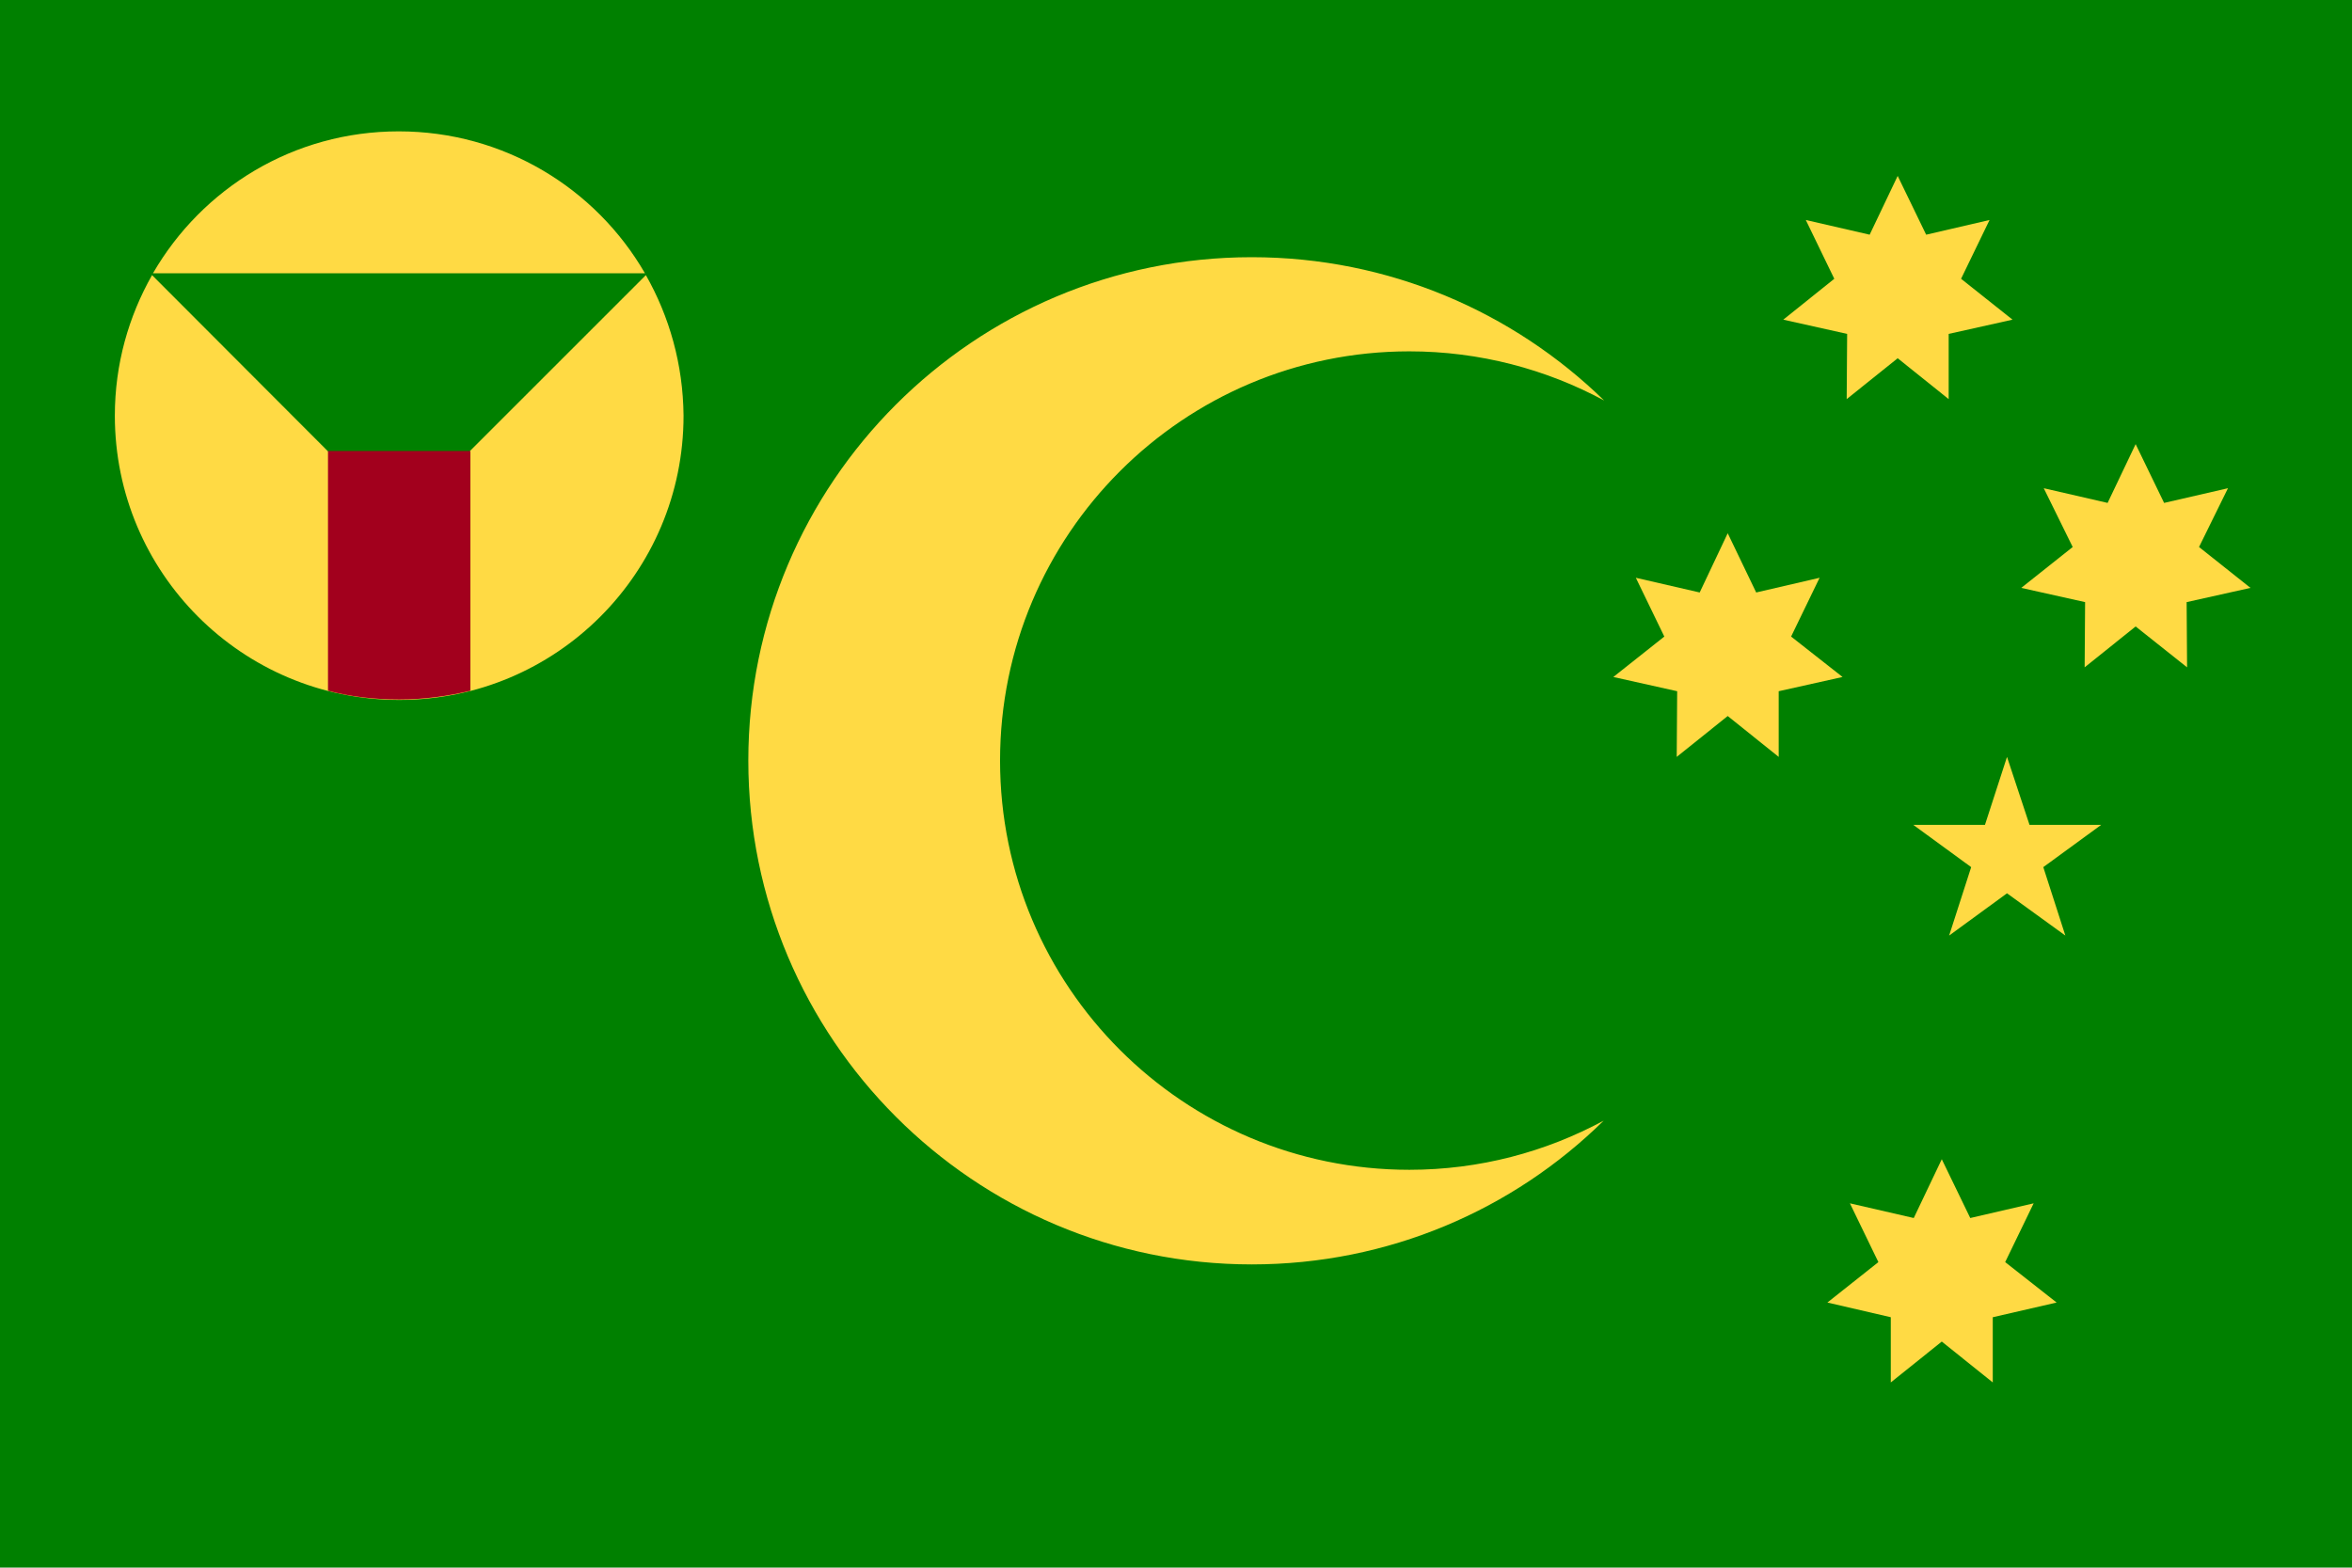
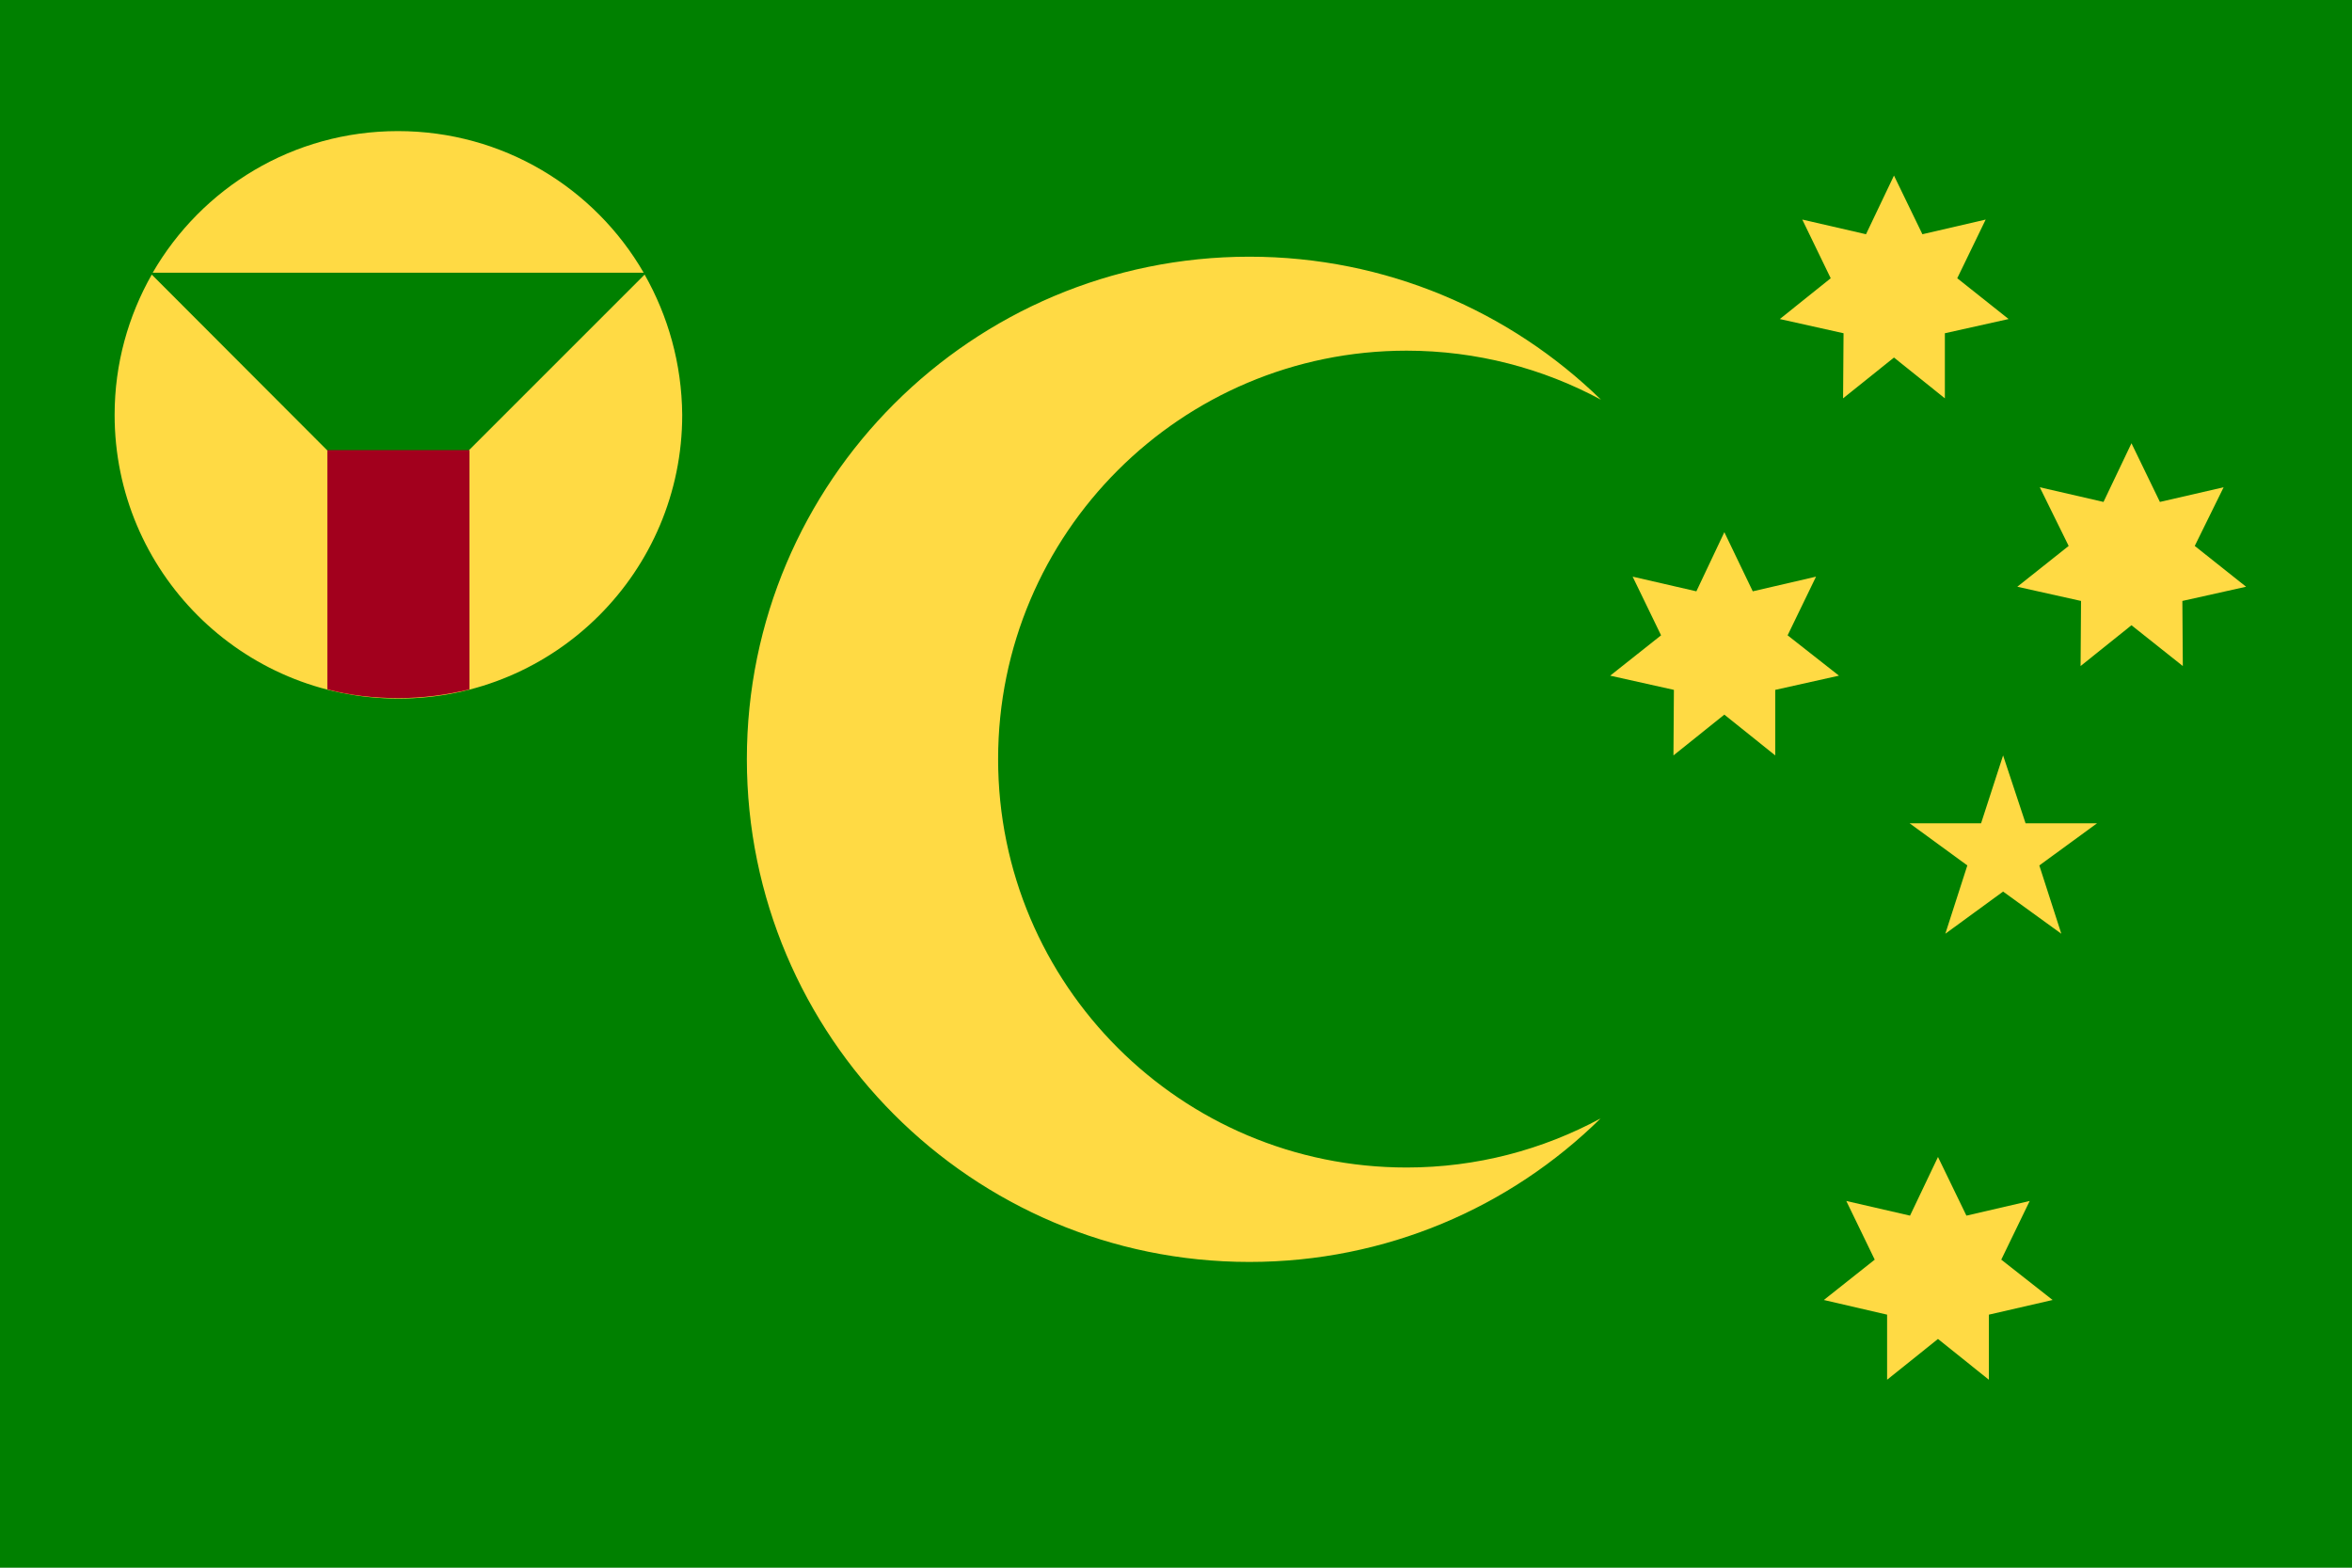
- <svg xmlns="http://www.w3.org/2000/svg" width="513" height="342" viewBox="0 0 513 342" fill="none">
-   <g clip-path="url(#clip0_301_1454)">
-     <path d="M0 0H513V341.967H0V0Z" fill="#008000" />
-     <path d="M423.526 252.893L429.738 265.718L443.565 262.512L437.353 275.337L448.574 284.154L434.647 287.36V301.588L423.526 292.67L412.404 301.588V287.36L398.577 284.154L409.699 275.337L403.487 262.512L417.414 265.718L423.526 252.893ZM376.835 116.327L383.047 129.252L396.874 126.046L390.662 138.871L401.883 147.688L387.956 150.794V165.122L376.835 156.204L365.713 165.122L365.813 150.794L351.886 147.688L363.008 138.871L356.796 126.046L370.723 129.252L376.835 116.327ZM413.907 38.375L420.119 51.2L433.946 47.993L427.734 60.819L438.956 69.736L425.029 72.842V87.07L413.907 78.152L402.785 87.07L402.885 72.842L388.958 69.736L400.08 60.819L393.868 47.993L407.795 51.2L413.907 38.375ZM465.808 96.889L472.02 109.714L485.947 106.508L479.635 119.333L490.857 128.25L476.93 131.356L477.03 145.584L465.808 136.666L454.686 145.584L454.787 131.356L440.859 128.25L452.081 119.333L445.769 106.508L459.696 109.714L465.808 96.889ZM437.753 165.122L442.663 179.951H458.293L445.669 189.169L450.478 204.098L437.753 194.88L425.129 204.098L429.938 189.169L417.313 179.951H432.944L437.753 165.122Z" fill="#FFDA44" />
-     <path d="M307.399 255.197C258.103 255.197 218.125 215.219 218.125 165.923C218.125 116.627 258.103 76.649 307.399 76.649C322.729 76.649 337.257 80.557 349.882 87.37C330.043 68.032 302.89 56.109 273.032 56.109C212.414 56.109 163.218 105.305 163.218 165.923C163.218 226.542 212.414 275.838 273.032 275.838C302.89 275.838 330.043 263.914 349.782 244.476C337.157 251.29 322.729 255.197 307.399 255.197ZM140.674 59.616C129.953 41.08 109.914 28.656 86.969 28.656C64.025 28.656 44.086 41.08 33.365 59.616H140.674ZM140.875 60.017L86.969 113.922L33.165 60.017C28.055 69.034 25.049 79.455 25.049 90.677C25.049 124.943 52.803 152.698 87.07 152.698C121.337 152.698 149.091 124.943 149.091 90.677C148.99 79.455 145.985 69.034 140.875 60.017Z" fill="#FFDA44" />
-     <path d="M71.54 98.392V150.694C76.449 151.996 81.659 152.598 87.07 152.598C92.48 152.598 97.59 151.896 102.6 150.694V98.392H71.54Z" fill="#A2001D" />
+ <svg xmlns="http://www.w3.org/2000/svg" viewBox="0 0 513 342">
+   <path fill="green" d="M0 0h513v342H0z" />
+   <g fill="#FFDA44">
+     <path d="m422.7 252.4 6.2 12.8 13.8-3.2-6.2 12.8 11.2 8.8-13.9 3.2V301l-11.1-8.9-11.1 8.9v-14.2l-13.8-3.2 11.1-8.8-6.2-12.8 13.9 3.2zM376.1 116.1l6.2 12.9 13.8-3.2-6.2 12.8 11.2 8.8-13.9 3.1v14.3l-11.1-8.9-11.1 8.9.1-14.3-13.9-3.1 11.1-8.8-6.2-12.8L370 129zM413.1 38.3l6.2 12.8 13.8-3.2-6.2 12.8 11.2 8.9-13.9 3.1v14.2L413.1 78 402 86.9l.1-14.2-13.9-3.1 11.1-8.9-6.2-12.8 13.9 3.2zM464.9 96.7l6.2 12.8 13.9-3.2-6.3 12.8 11.2 8.9-13.9 3.1.1 14.2-11.2-8.9-11.1 8.9.1-14.2L440 128l11.2-8.9-6.3-12.8 13.9 3.2zM436.9 164.8l4.9 14.8h15.6l-12.6 9.2 4.8 14.9-12.7-9.2-12.6 9.2 4.8-14.9-12.6-9.2h15.6z" />
  </g>
-   <defs>
-     <clipPath id="clip0_301_1454">
-       <rect width="513" height="341.967" fill="white" />
-     </clipPath>
-   </defs>
+   <path fill="#FFDA44" d="M306.8 254.7c-49.2 0-89.1-39.9-89.1-89.1s39.9-89.1 89.1-89.1c15.3 0 29.8 3.9 42.4 10.7C329.4 67.9 302.3 56 272.5 56c-60.5 0-109.6 49.1-109.6 109.6S212 275.3 272.5 275.3c29.8 0 56.9-11.9 76.6-31.3-12.6 6.8-27 10.7-42.3 10.7zM140.4 59.5C129.7 41 109.7 28.6 86.8 28.6S44 41 33.3 59.5h107.1zM140.6 59.9l-53.8 53.8-53.7-53.8C28 68.9 25 79.3 25 90.5c0 34.2 27.7 61.9 61.9 61.9s61.9-27.7 61.9-61.9c-.1-11.2-3.1-21.6-8.2-30.6z" />
+   <path fill="#A2001D" d="M71.4 98.2v52.2c4.9 1.3 10.1 1.9 15.5 1.9s10.5-.7 15.5-1.9V98.2h-31z" />
</svg>
